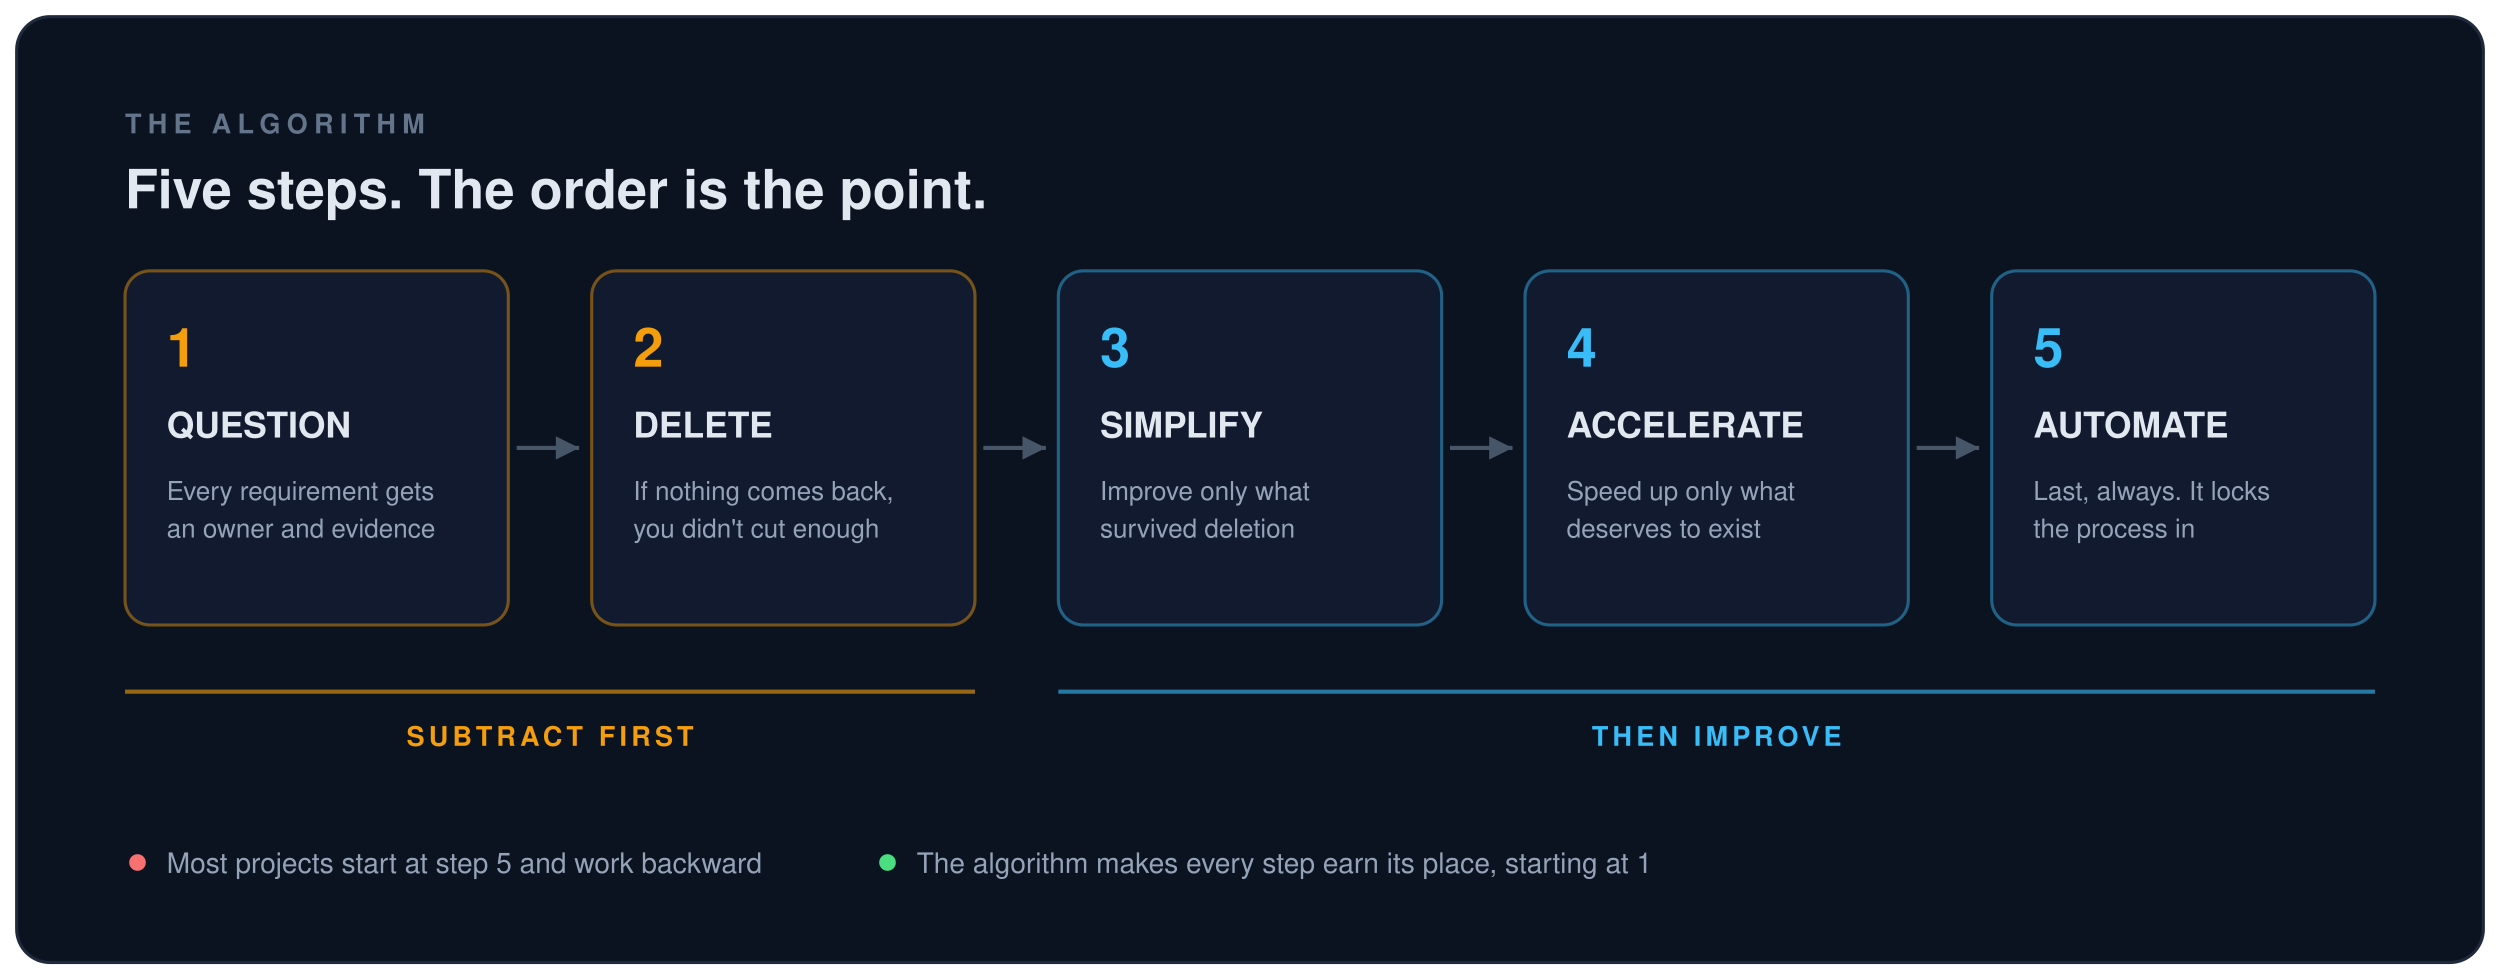
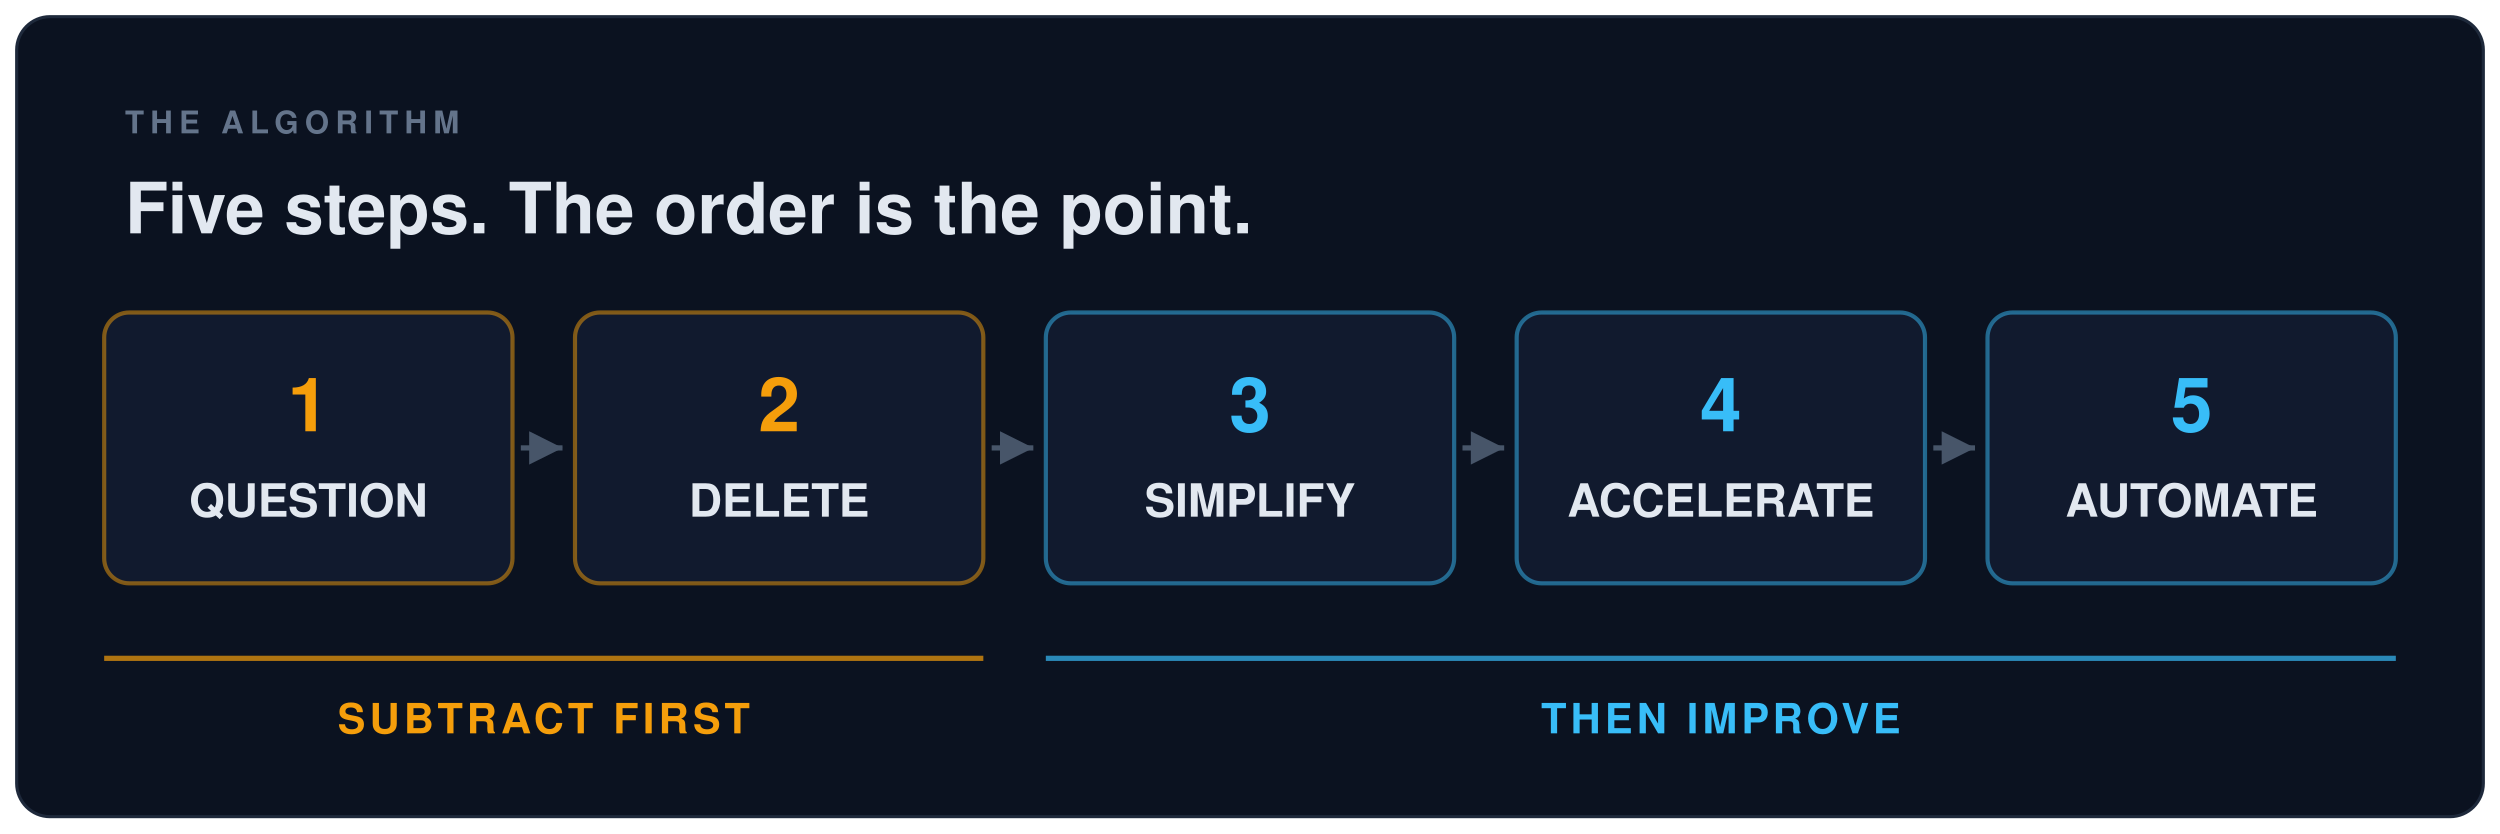
- <svg xmlns="http://www.w3.org/2000/svg" width="1200" height="470" viewBox="0 0 1200 470" font-family="-apple-system, 'Segoe UI', Helvetica, Arial, sans-serif">
+ <svg xmlns="http://www.w3.org/2000/svg" width="1200" height="400" viewBox="0 0 1200 400" font-family="-apple-system, 'Segoe UI', Helvetica, Arial, sans-serif">
  <defs>
-     <marker id="arrow" viewBox="0 0 10 10" refX="8" refY="5" markerWidth="7" markerHeight="7" orient="auto-start-reverse">
+     <marker id="arrow" viewBox="0 0 10 10" refX="8" refY="5" markerWidth="8" markerHeight="8" orient="auto-start-reverse">
      <path d="M 0 1 L 8 5 L 0 9 z" fill="#475569" />
    </marker>
  </defs>
-   <rect x="8" y="8" width="1184" height="454" rx="16" fill="#0B1220" stroke="#1E293B" stroke-width="1.5" />
-   <text x="60" y="64" font-size="13" font-weight="700" letter-spacing="3" fill="#64748B">THE ALGORITHM</text>
-   <text x="60" y="100" font-size="26" font-weight="700" fill="#E2E8F0">Five steps. The order is the point.</text>
-   <rect x="60" y="130" width="184" height="170" rx="12" fill="#111A2E" stroke="#F59E0B" stroke-opacity="0.45" stroke-width="1.5" />
-   <text x="80" y="176" font-size="26" font-weight="700" fill="#F59E0B">1</text>
-   <text x="80" y="210" font-size="17" font-weight="700" fill="#E2E8F0">QUESTION</text>
-   <text x="80" y="240" font-size="12.5" fill="#94A3B8">Every requirement gets</text>
-   <text x="80" y="258" font-size="12.5" fill="#94A3B8">an owner and evidence</text>
-   <rect x="284" y="130" width="184" height="170" rx="12" fill="#111A2E" stroke="#F59E0B" stroke-opacity="0.45" stroke-width="1.5" />
-   <text x="304" y="176" font-size="26" font-weight="700" fill="#F59E0B">2</text>
-   <text x="304" y="210" font-size="17" font-weight="700" fill="#E2E8F0">DELETE</text>
-   <text x="304" y="240" font-size="12.5" fill="#94A3B8">If nothing comes back,</text>
-   <text x="304" y="258" font-size="12.5" fill="#94A3B8">you didn't cut enough</text>
-   <rect x="508" y="130" width="184" height="170" rx="12" fill="#111A2E" stroke="#38BDF8" stroke-opacity="0.45" stroke-width="1.5" />
-   <text x="528" y="176" font-size="26" font-weight="700" fill="#38BDF8">3</text>
-   <text x="528" y="210" font-size="17" font-weight="700" fill="#E2E8F0">SIMPLIFY</text>
-   <text x="528" y="240" font-size="12.5" fill="#94A3B8">Improve only what</text>
-   <text x="528" y="258" font-size="12.5" fill="#94A3B8">survived deletion</text>
-   <rect x="732" y="130" width="184" height="170" rx="12" fill="#111A2E" stroke="#38BDF8" stroke-opacity="0.45" stroke-width="1.5" />
-   <text x="752" y="176" font-size="26" font-weight="700" fill="#38BDF8">4</text>
-   <text x="752" y="210" font-size="17" font-weight="700" fill="#E2E8F0">ACCELERATE</text>
-   <text x="752" y="240" font-size="12.5" fill="#94A3B8">Speed up only what</text>
-   <text x="752" y="258" font-size="12.5" fill="#94A3B8">deserves to exist</text>
-   <rect x="956" y="130" width="184" height="170" rx="12" fill="#111A2E" stroke="#38BDF8" stroke-opacity="0.45" stroke-width="1.5" />
-   <text x="976" y="176" font-size="26" font-weight="700" fill="#38BDF8">5</text>
-   <text x="976" y="210" font-size="17" font-weight="700" fill="#E2E8F0">AUTOMATE</text>
-   <text x="976" y="240" font-size="12.5" fill="#94A3B8">Last, always. It locks</text>
-   <text x="976" y="258" font-size="12.5" fill="#94A3B8">the process in</text>
-   <line x1="248" y1="215" x2="278" y2="215" stroke="#475569" stroke-width="2" marker-end="url(#arrow)" />
-   <line x1="472" y1="215" x2="502" y2="215" stroke="#475569" stroke-width="2" marker-end="url(#arrow)" />
-   <line x1="696" y1="215" x2="726" y2="215" stroke="#475569" stroke-width="2" marker-end="url(#arrow)" />
-   <line x1="920" y1="215" x2="950" y2="215" stroke="#475569" stroke-width="2" marker-end="url(#arrow)" />
-   <line x1="60" y1="332" x2="468" y2="332" stroke="#F59E0B" stroke-opacity="0.6" stroke-width="2" />
-   <text x="264" y="358" font-size="13" font-weight="700" letter-spacing="2" fill="#F59E0B" text-anchor="middle">SUBTRACT FIRST</text>
-   <line x1="508" y1="332" x2="1140" y2="332" stroke="#38BDF8" stroke-opacity="0.6" stroke-width="2" />
-   <text x="824" y="358" font-size="13" font-weight="700" letter-spacing="2" fill="#38BDF8" text-anchor="middle">THEN IMPROVE</text>
-   <circle cx="66" cy="414" r="4" fill="#F87171" />
-   <text x="80" y="419" font-size="13.5" fill="#94A3B8">Most projects start at step 5 and work backward</text>
-   <circle cx="426" cy="414" r="4" fill="#4ADE80" />
-   <text x="440" y="419" font-size="13.5" fill="#94A3B8">The algorithm makes every step earn its place, starting at 1</text>
+   <rect x="8" y="8" width="1184" height="384" rx="16" fill="#0B1220" stroke="#1E293B" stroke-width="1.5" />
+   <text x="60" y="64" font-size="15" font-weight="700" letter-spacing="3" fill="#64748B">THE ALGORITHM</text>
+   <text x="60" y="112" font-size="34" font-weight="700" fill="#E2E8F0">Five steps. The order is the point.</text>
+   <rect x="50" y="150" width="196" height="130" rx="12" fill="#111A2E" stroke="#F59E0B" stroke-opacity="0.5" stroke-width="2" />
+   <text x="148" y="207" font-size="36" font-weight="700" fill="#F59E0B" text-anchor="middle">1</text>
+   <text x="148" y="248" font-size="22" font-weight="700" fill="#E2E8F0" text-anchor="middle">QUESTION</text>
+   <rect x="276" y="150" width="196" height="130" rx="12" fill="#111A2E" stroke="#F59E0B" stroke-opacity="0.5" stroke-width="2" />
+   <text x="374" y="207" font-size="36" font-weight="700" fill="#F59E0B" text-anchor="middle">2</text>
+   <text x="374" y="248" font-size="22" font-weight="700" fill="#E2E8F0" text-anchor="middle">DELETE</text>
+   <rect x="502" y="150" width="196" height="130" rx="12" fill="#111A2E" stroke="#38BDF8" stroke-opacity="0.5" stroke-width="2" />
+   <text x="600" y="207" font-size="36" font-weight="700" fill="#38BDF8" text-anchor="middle">3</text>
+   <text x="600" y="248" font-size="22" font-weight="700" fill="#E2E8F0" text-anchor="middle">SIMPLIFY</text>
+   <rect x="728" y="150" width="196" height="130" rx="12" fill="#111A2E" stroke="#38BDF8" stroke-opacity="0.5" stroke-width="2" />
+   <text x="826" y="207" font-size="36" font-weight="700" fill="#38BDF8" text-anchor="middle">4</text>
+   <text x="826" y="248" font-size="22" font-weight="700" fill="#E2E8F0" text-anchor="middle">ACCELERATE</text>
+   <rect x="954" y="150" width="196" height="130" rx="12" fill="#111A2E" stroke="#38BDF8" stroke-opacity="0.5" stroke-width="2" />
+   <text x="1052" y="207" font-size="36" font-weight="700" fill="#38BDF8" text-anchor="middle">5</text>
+   <text x="1052" y="248" font-size="22" font-weight="700" fill="#E2E8F0" text-anchor="middle">AUTOMATE</text>
+   <line x1="250" y1="215" x2="270" y2="215" stroke="#475569" stroke-width="2.5" marker-end="url(#arrow)" />
+   <line x1="476" y1="215" x2="496" y2="215" stroke="#475569" stroke-width="2.5" marker-end="url(#arrow)" />
+   <line x1="702" y1="215" x2="722" y2="215" stroke="#475569" stroke-width="2.5" marker-end="url(#arrow)" />
+   <line x1="928" y1="215" x2="948" y2="215" stroke="#475569" stroke-width="2.5" marker-end="url(#arrow)" />
+   <line x1="50" y1="316" x2="472" y2="316" stroke="#F59E0B" stroke-opacity="0.7" stroke-width="2.5" />
+   <text x="261" y="352" font-size="20" font-weight="700" letter-spacing="2" fill="#F59E0B" text-anchor="middle">SUBTRACT FIRST</text>
+   <line x1="502" y1="316" x2="1150" y2="316" stroke="#38BDF8" stroke-opacity="0.7" stroke-width="2.5" />
+   <text x="826" y="352" font-size="20" font-weight="700" letter-spacing="2" fill="#38BDF8" text-anchor="middle">THEN IMPROVE</text>
</svg>
